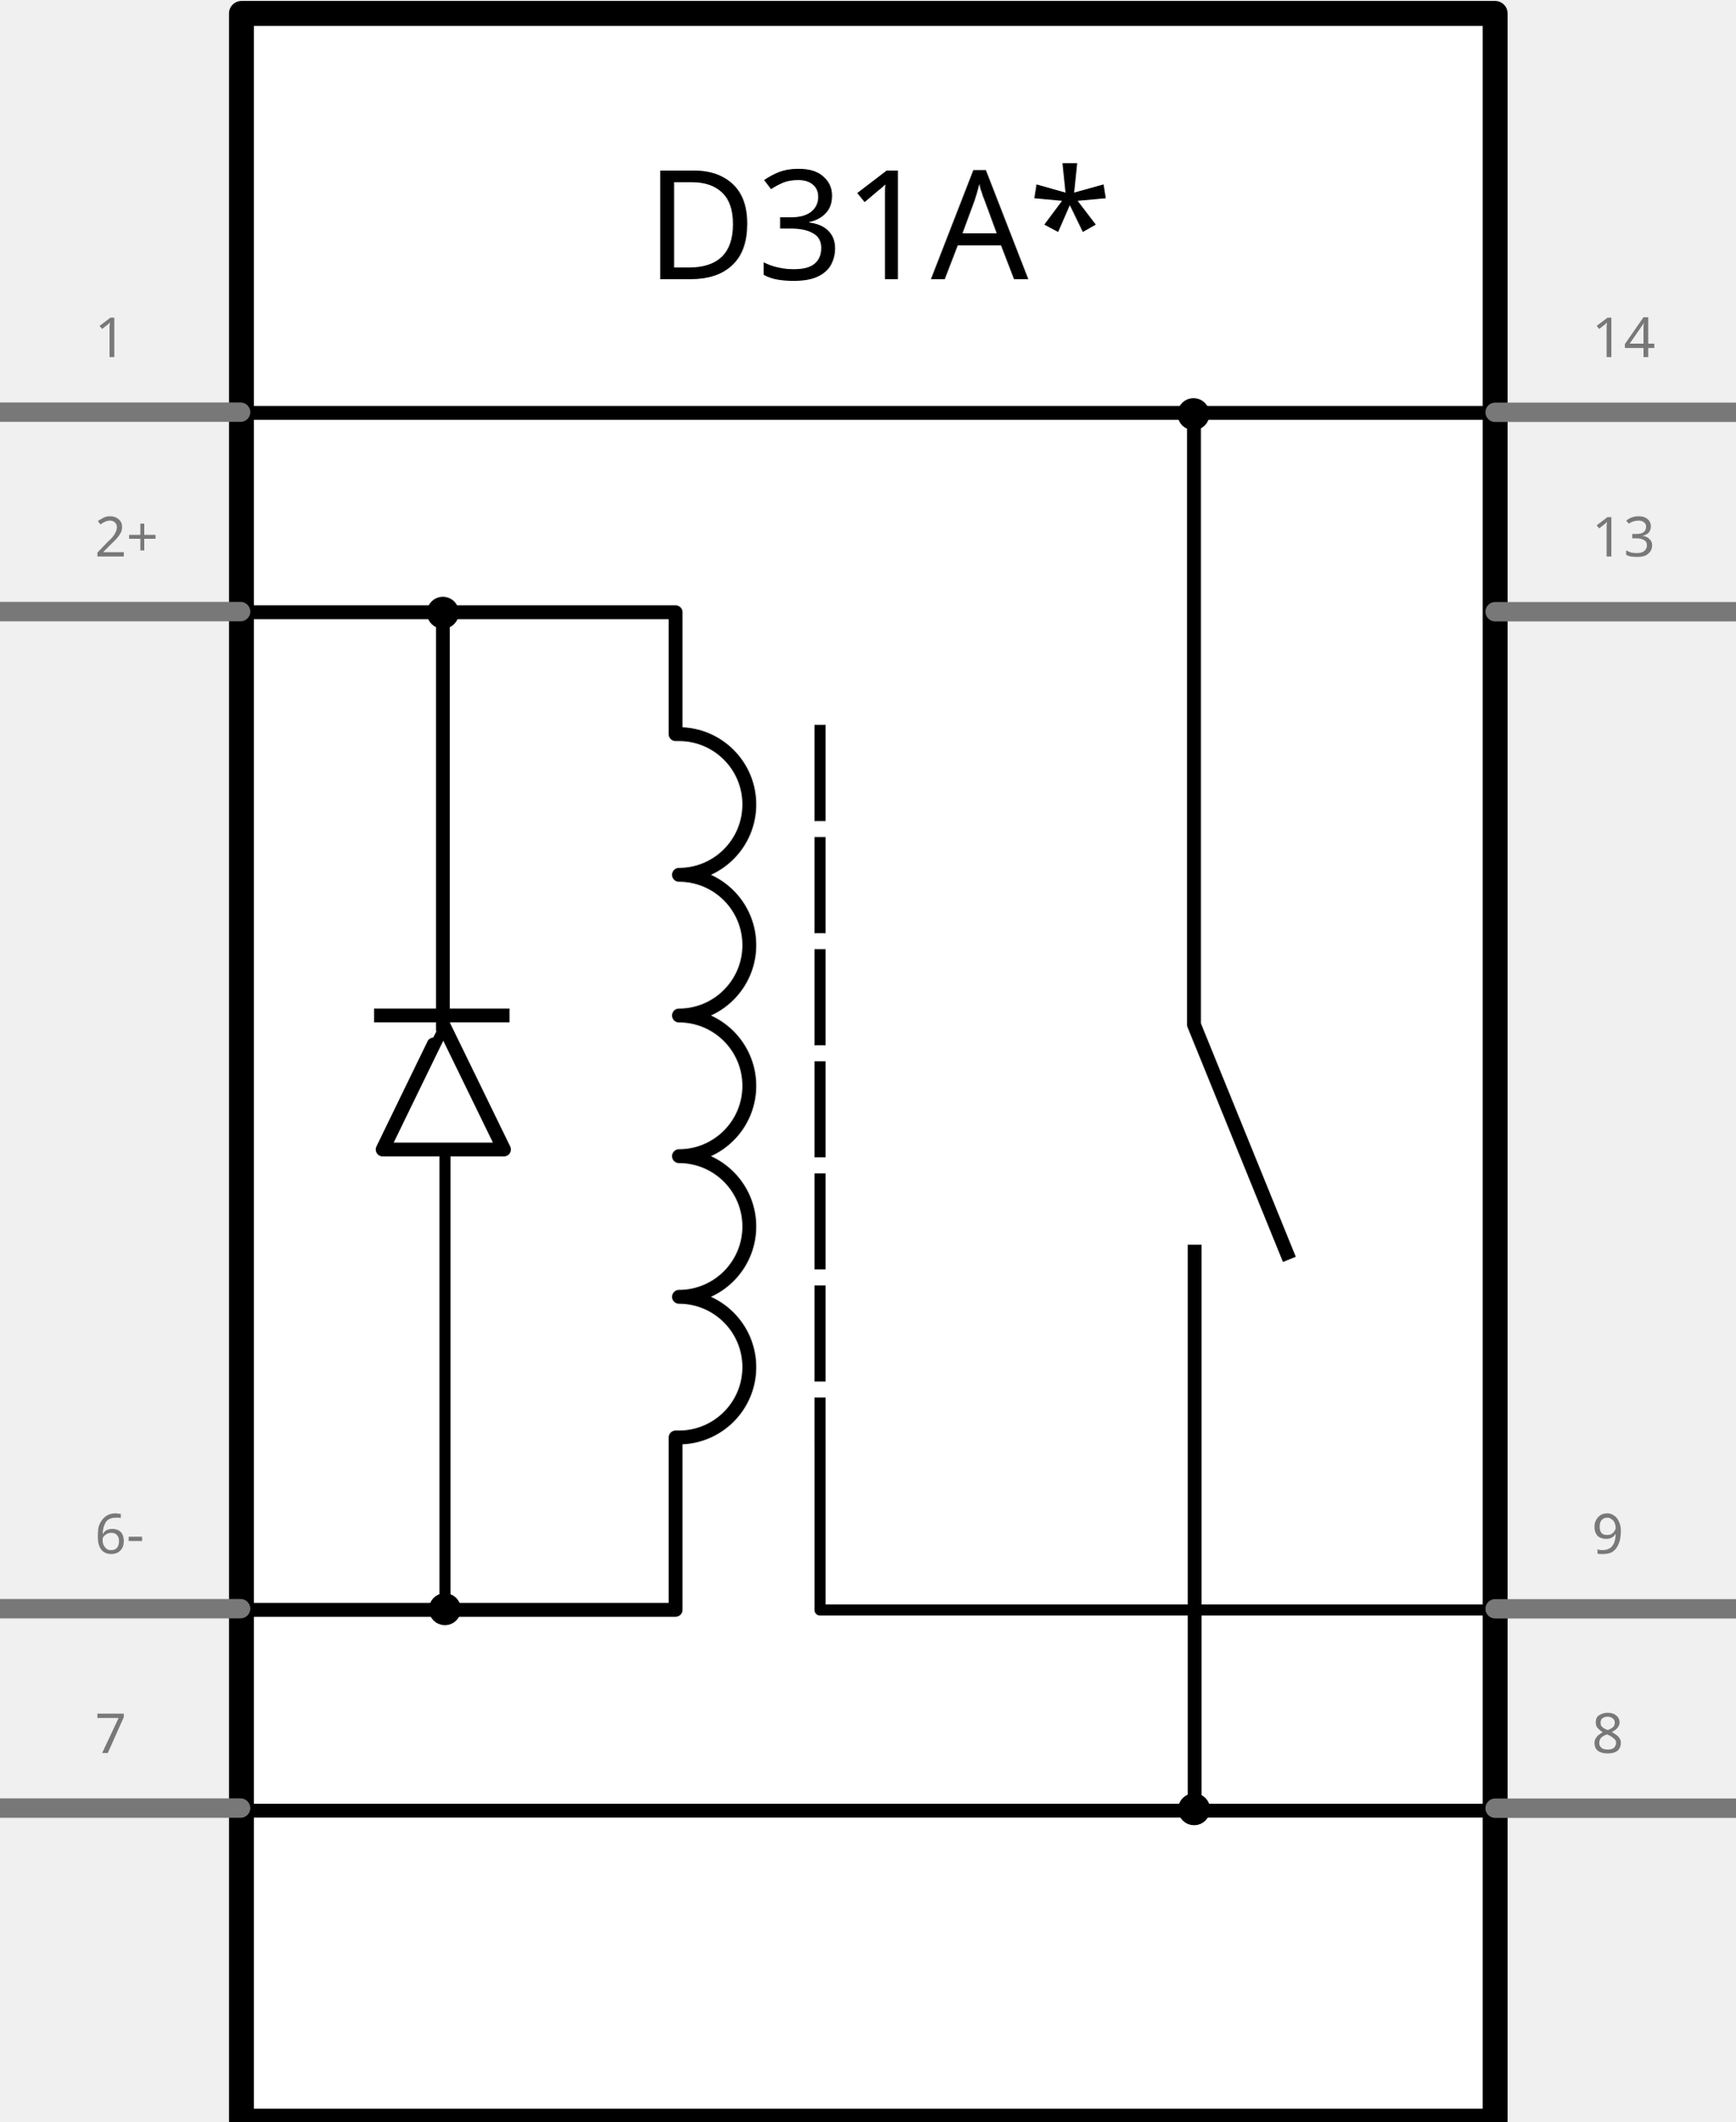
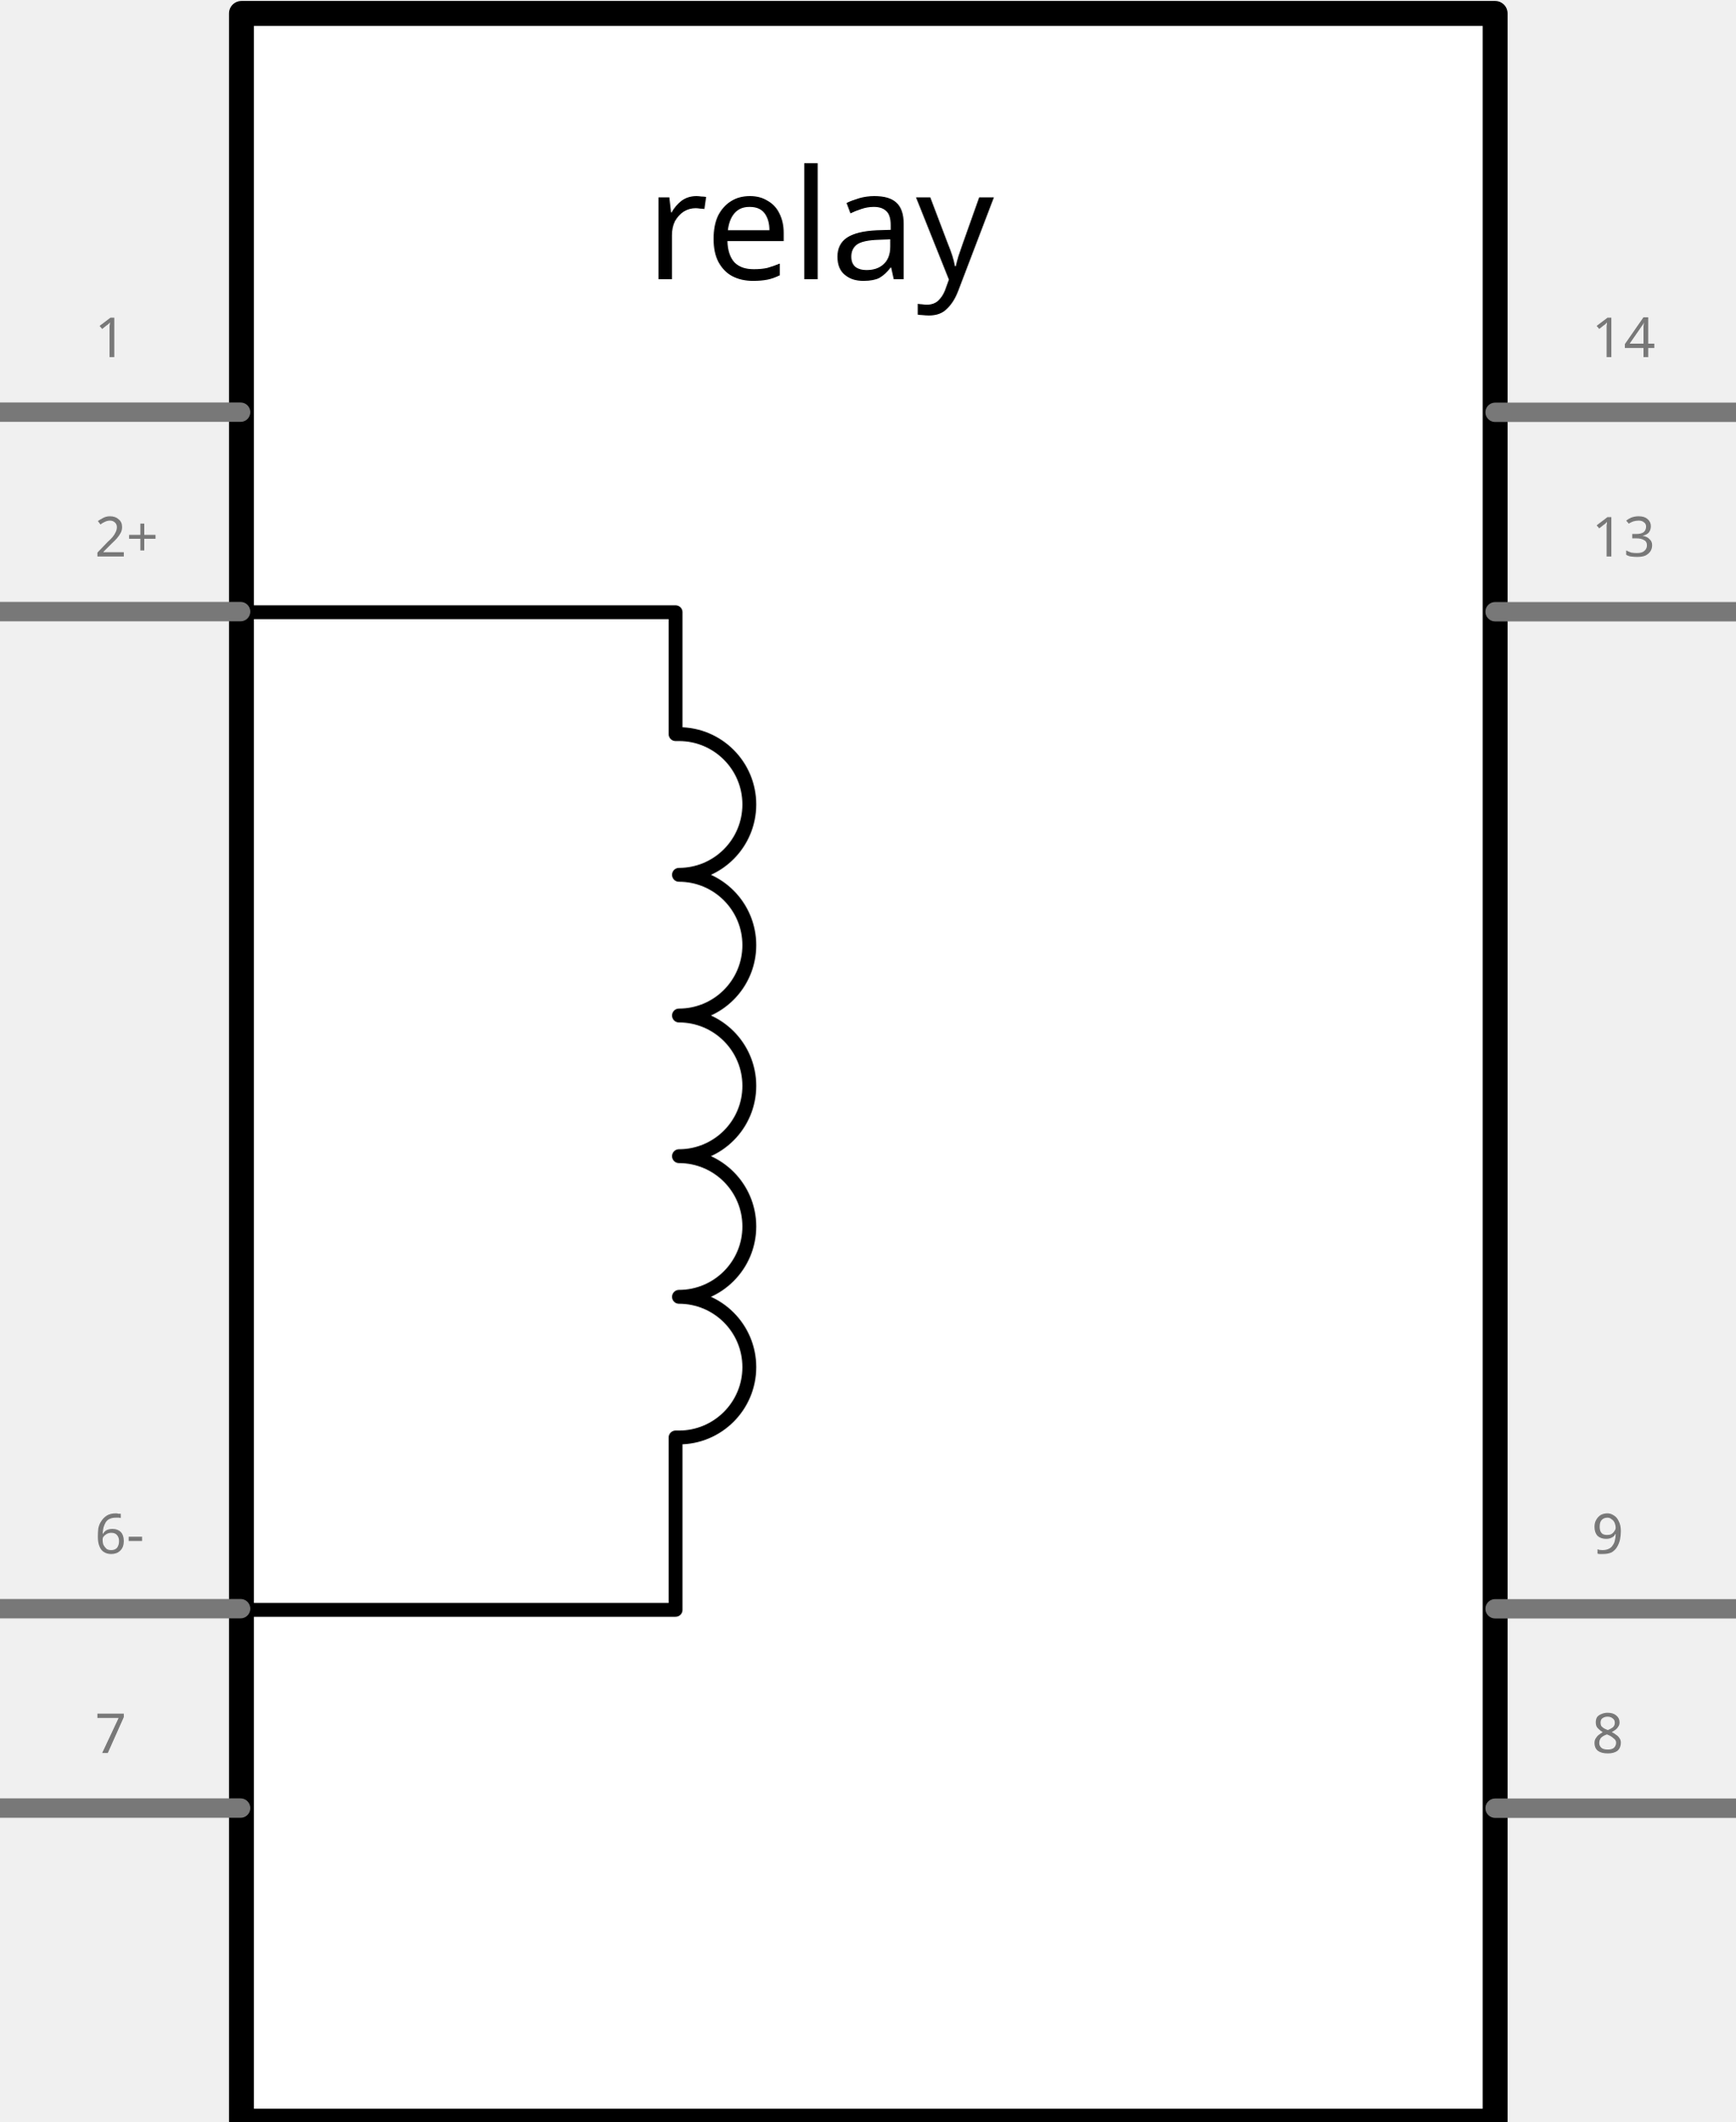
<svg xmlns="http://www.w3.org/2000/svg" version="1.1" id="Ebene_1" x="0px" y="0px" width="62.667px" height="76.585px" viewBox="0 0 62.667 76.585" xml:space="preserve">
  <g id="schematic">
    <g id="layer1" transform="translate(-201.9984,-375.8734)">
      <rect id="rect5" x="210.715" y="376.359" fill="#FFFFFF" stroke="#000000" stroke-width="0.9" stroke-linecap="round" stroke-linejoin="round" width="45.265" height="76.1" />
      <g id="label0" fill="#787878" font-family="'Droid Sans'" font-size="2">
        <g>
          <text transform="matrix(1 0 0 1 205.4213 439.1669)">7</text>
        </g>
        <g>
          <text transform="matrix(1 0 0 1 205.4213 431.9667)">6-</text>
        </g>
        <g>
          <text transform="matrix(1 0 0 1 205.4213 395.9657)">2+</text>
        </g>
        <g>
          <text transform="matrix(1 0 0 1 205.4213 388.7655)">1</text>
        </g>
        <g>
          <text transform="matrix(1 0 0 1 259.4726 439.1669)">8</text>
        </g>
        <g>
          <text transform="matrix(1 0 0 1 259.4726 431.9667)">9</text>
        </g>
        <g>
          <text transform="matrix(1 0 0 1 259.4726 395.9657)">13</text>
        </g>
        <g>
          <text transform="matrix(1 0 0 1 259.4726 388.7655)">14</text>
        </g>
      </g>
      <g id="g3256" transform="matrix(1.25,0,0,1.25,201.9491,375.78)">
        <path id="path3892" fill="none" stroke="#000000" stroke-width="0.4" stroke-linecap="round" stroke-linejoin="round" d="     M6.918,46.575h12.634v-4.979h0.098c1.122,0,2.032-0.91,2.032-2.032c0-1.123-0.91-2.031-2.032-2.031     c1.122,0,2.032-0.91,2.032-2.032c0-1.122-0.91-2.031-2.032-2.031c1.122,0,2.032-0.909,2.032-2.031     c0-1.122-0.91-2.032-2.032-2.032c1.122,0,2.032-0.91,2.032-2.032c0-1.122-0.91-2.032-2.032-2.032c1.122,0,2.032-0.91,2.032-2.032     c0-1.122-0.91-2.032-2.032-2.032h-0.098v-3.521H6.918" />
-         <path id="path3896" fill="none" stroke="#000000" stroke-width="0.578" stroke-linecap="square" stroke-linejoin="round" stroke-miterlimit="1" d="     M13.004,17.773c0,0.095-0.077,0.173-0.173,0.173c-0.096,0-0.173-0.077-0.173-0.173l0,0c0-0.096,0.077-0.173,0.173-0.173     C12.927,17.6,13.004,17.677,13.004,17.773L13.004,17.773z" />
-         <path id="path3896-2" fill="none" stroke="#000000" stroke-width="0.578" stroke-linecap="square" stroke-linejoin="round" stroke-miterlimit="1" d="     M13.062,46.557c0,0.095-0.077,0.173-0.173,0.173c-0.095,0-0.173-0.077-0.173-0.173l0,0c0-0.095,0.077-0.173,0.173-0.173     C12.984,46.384,13.062,46.462,13.062,46.557L13.062,46.557z" />
-         <path id="rect3916" fill="none" stroke="#000000" stroke-width="0.4" stroke-linecap="square" stroke-linejoin="round" stroke-miterlimit="1" d="     M12.843,29.681l1.752,3.596h-3.504C11.091,33.277,12.836,29.681,12.843,29.681z" />
-         <path id="path3921" fill="none" stroke="#000000" stroke-width="0.4" stroke-linejoin="round" d="M12.831,29.861V17.765" />
-         <path id="path3928" fill="none" stroke="#000000" stroke-width="0.4" stroke-linejoin="round" d="M10.842,29.405h3.913" />
      </g>
-       <path id="path3934" fill="none" stroke="#000000" stroke-width="0.4" stroke-linejoin="round" stroke-dasharray="3.47,0.578" d="    M231.605,402.046v25.938" />
-       <path id="path3936" fill="none" stroke="#000000" stroke-width="0.4" stroke-linejoin="round" d="M255.986,434.005h-24.38v-6.081" />
-       <g id="g3270" transform="matrix(1.25,0,0,1.25,201.9491,375.78)">
-         <path id="path3064" fill="none" stroke="#000000" stroke-width="0.4" stroke-linejoin="round" d="M7.345,52.375h35.539" />
-         <path id="path3066" fill="none" stroke="#000000" stroke-width="0.4" stroke-linejoin="round" d="M7.345,12h35.539" />
-         <path id="path3948" fill="none" stroke="#000000" stroke-width="0.4" stroke-linejoin="round" d="M34.546,36.028v16.598" />
-         <path id="path3952" fill="none" stroke="#000000" stroke-width="0.4" stroke-linejoin="round" d="M34.527,12.092v17.581     l2.755,6.778" />
-         <path id="path3896-2-1" fill="none" stroke="#000000" stroke-width="0.578" stroke-linecap="square" stroke-linejoin="round" stroke-miterlimit="1" d="     M34.703,52.335c0,0.095-0.077,0.173-0.173,0.173c-0.095,0-0.173-0.077-0.173-0.173l0,0c0-0.095,0.077-0.173,0.173-0.173     C34.625,52.162,34.703,52.239,34.703,52.335L34.703,52.335z" />
-         <path id="path3896-2-6" fill="none" stroke="#000000" stroke-width="0.578" stroke-linecap="square" stroke-linejoin="round" stroke-miterlimit="1" d="     M34.686,12.036c0,0.096-0.077,0.173-0.173,0.173c-0.095,0-0.173-0.077-0.173-0.173l0,0c0-0.095,0.077-0.173,0.173-0.173     C34.609,11.863,34.686,11.94,34.686,12.036L34.686,12.036z" />
-       </g>
-       <path id="path3919" fill="none" stroke="#000000" stroke-width="0.4" stroke-linejoin="round" d="M218.062,417.334v16.529" />
-       <text id="label" transform="matrix(1 0 0 1 225.3046 385.952)" font-family="'Droid Sans'" font-size="5.5">D31A*</text>
+       <text id="label" transform="matrix(1 0 0 1 225.3046 385.952)" font-family="'Droid Sans'" font-size="5.5">relay</text>
      <g>
        <g>
          <line fill="none" stroke="#787878" stroke-width="0.7" stroke-linecap="round" stroke-linejoin="round" x1="255.98" y1="441.16" x2="264.666" y2="441.16" />
        </g>
        <g>
          <line fill="none" stroke="#787878" stroke-width="0.7" stroke-linecap="round" stroke-linejoin="round" x1="255.98" y1="433.96" x2="264.666" y2="433.96" />
        </g>
        <g>
          <line fill="none" stroke="#787878" stroke-width="0.7" stroke-linecap="round" stroke-linejoin="round" x1="255.98" y1="397.959" x2="264.666" y2="397.959" />
        </g>
        <g>
          <line fill="none" stroke="#787878" stroke-width="0.7" stroke-linecap="round" stroke-linejoin="round" x1="255.98" y1="390.759" x2="264.666" y2="390.759" />
        </g>
      </g>
      <g>
        <g>
          <line fill="none" stroke="#787878" stroke-width="0.7" stroke-linecap="round" stroke-linejoin="round" x1="201.998" y1="441.156" x2="210.684" y2="441.156" />
        </g>
        <g>
          <line fill="none" stroke="#787878" stroke-width="0.7" stroke-linecap="round" stroke-linejoin="round" x1="201.998" y1="433.956" x2="210.684" y2="433.956" />
        </g>
        <g>
          <line fill="none" stroke="#787878" stroke-width="0.7" stroke-linecap="round" stroke-linejoin="round" x1="201.998" y1="397.955" x2="210.684" y2="397.955" />
        </g>
        <g>
          <line fill="none" stroke="#787878" stroke-width="0.7" stroke-linecap="round" stroke-linejoin="round" x1="201.998" y1="390.755" x2="210.684" y2="390.755" />
        </g>
      </g>
    </g>
    <rect id="connector6" x="0" y="64.787" fill="none" width="6.666" height="0.993" />
    <rect id="connector6terminal" x="0" y="64.787" fill="none" width="0.232" height="0.993" />
    <rect id="connector7" x="55.813" y="64.79" fill="none" width="6.854" height="0.994" />
    <rect id="connector7terminal" x="62.583" y="64.79" fill="none" width="0.084" height="0.994" />
    <rect id="connector8" x="54.874" y="57.684" fill="none" width="7.752" height="0.806" />
    <rect id="connector8terminal" x="62.324" y="57.684" fill="none" width="0.303" height="0.806" />
    <rect id="connector12" x="56.378" y="21.589" fill="none" width="6.289" height="0.994" />
    <rect id="connector12terminal" x="62.474" y="21.589" fill="none" width="0.193" height="0.994" />
    <rect id="connector13" x="56.001" y="14.388" fill="none" width="6.666" height="0.994" />
    <rect id="connector13terminal" x="62.435" y="14.388" fill="none" width="0.232" height="0.994" />
    <rect id="connector0" x="0" y="14.438" fill="none" width="6.371" height="0.888" />
    <rect id="connector0terminal" x="0" y="14.438" fill="none" width="0.276" height="0.888" />
    <rect id="connector1" x="0" y="21.585" fill="none" width="5.721" height="0.994" />
    <rect id="connector1terminal" x="0" y="21.585" fill="none" width="0.303" height="0.994" />
    <rect id="connector5" x="0" y="57.492" fill="none" width="5.91" height="0.994" />
    <rect id="connector5terminal" x="0" y="57.492" fill="none" width="0.153" height="0.994" />
  </g>
</svg>
